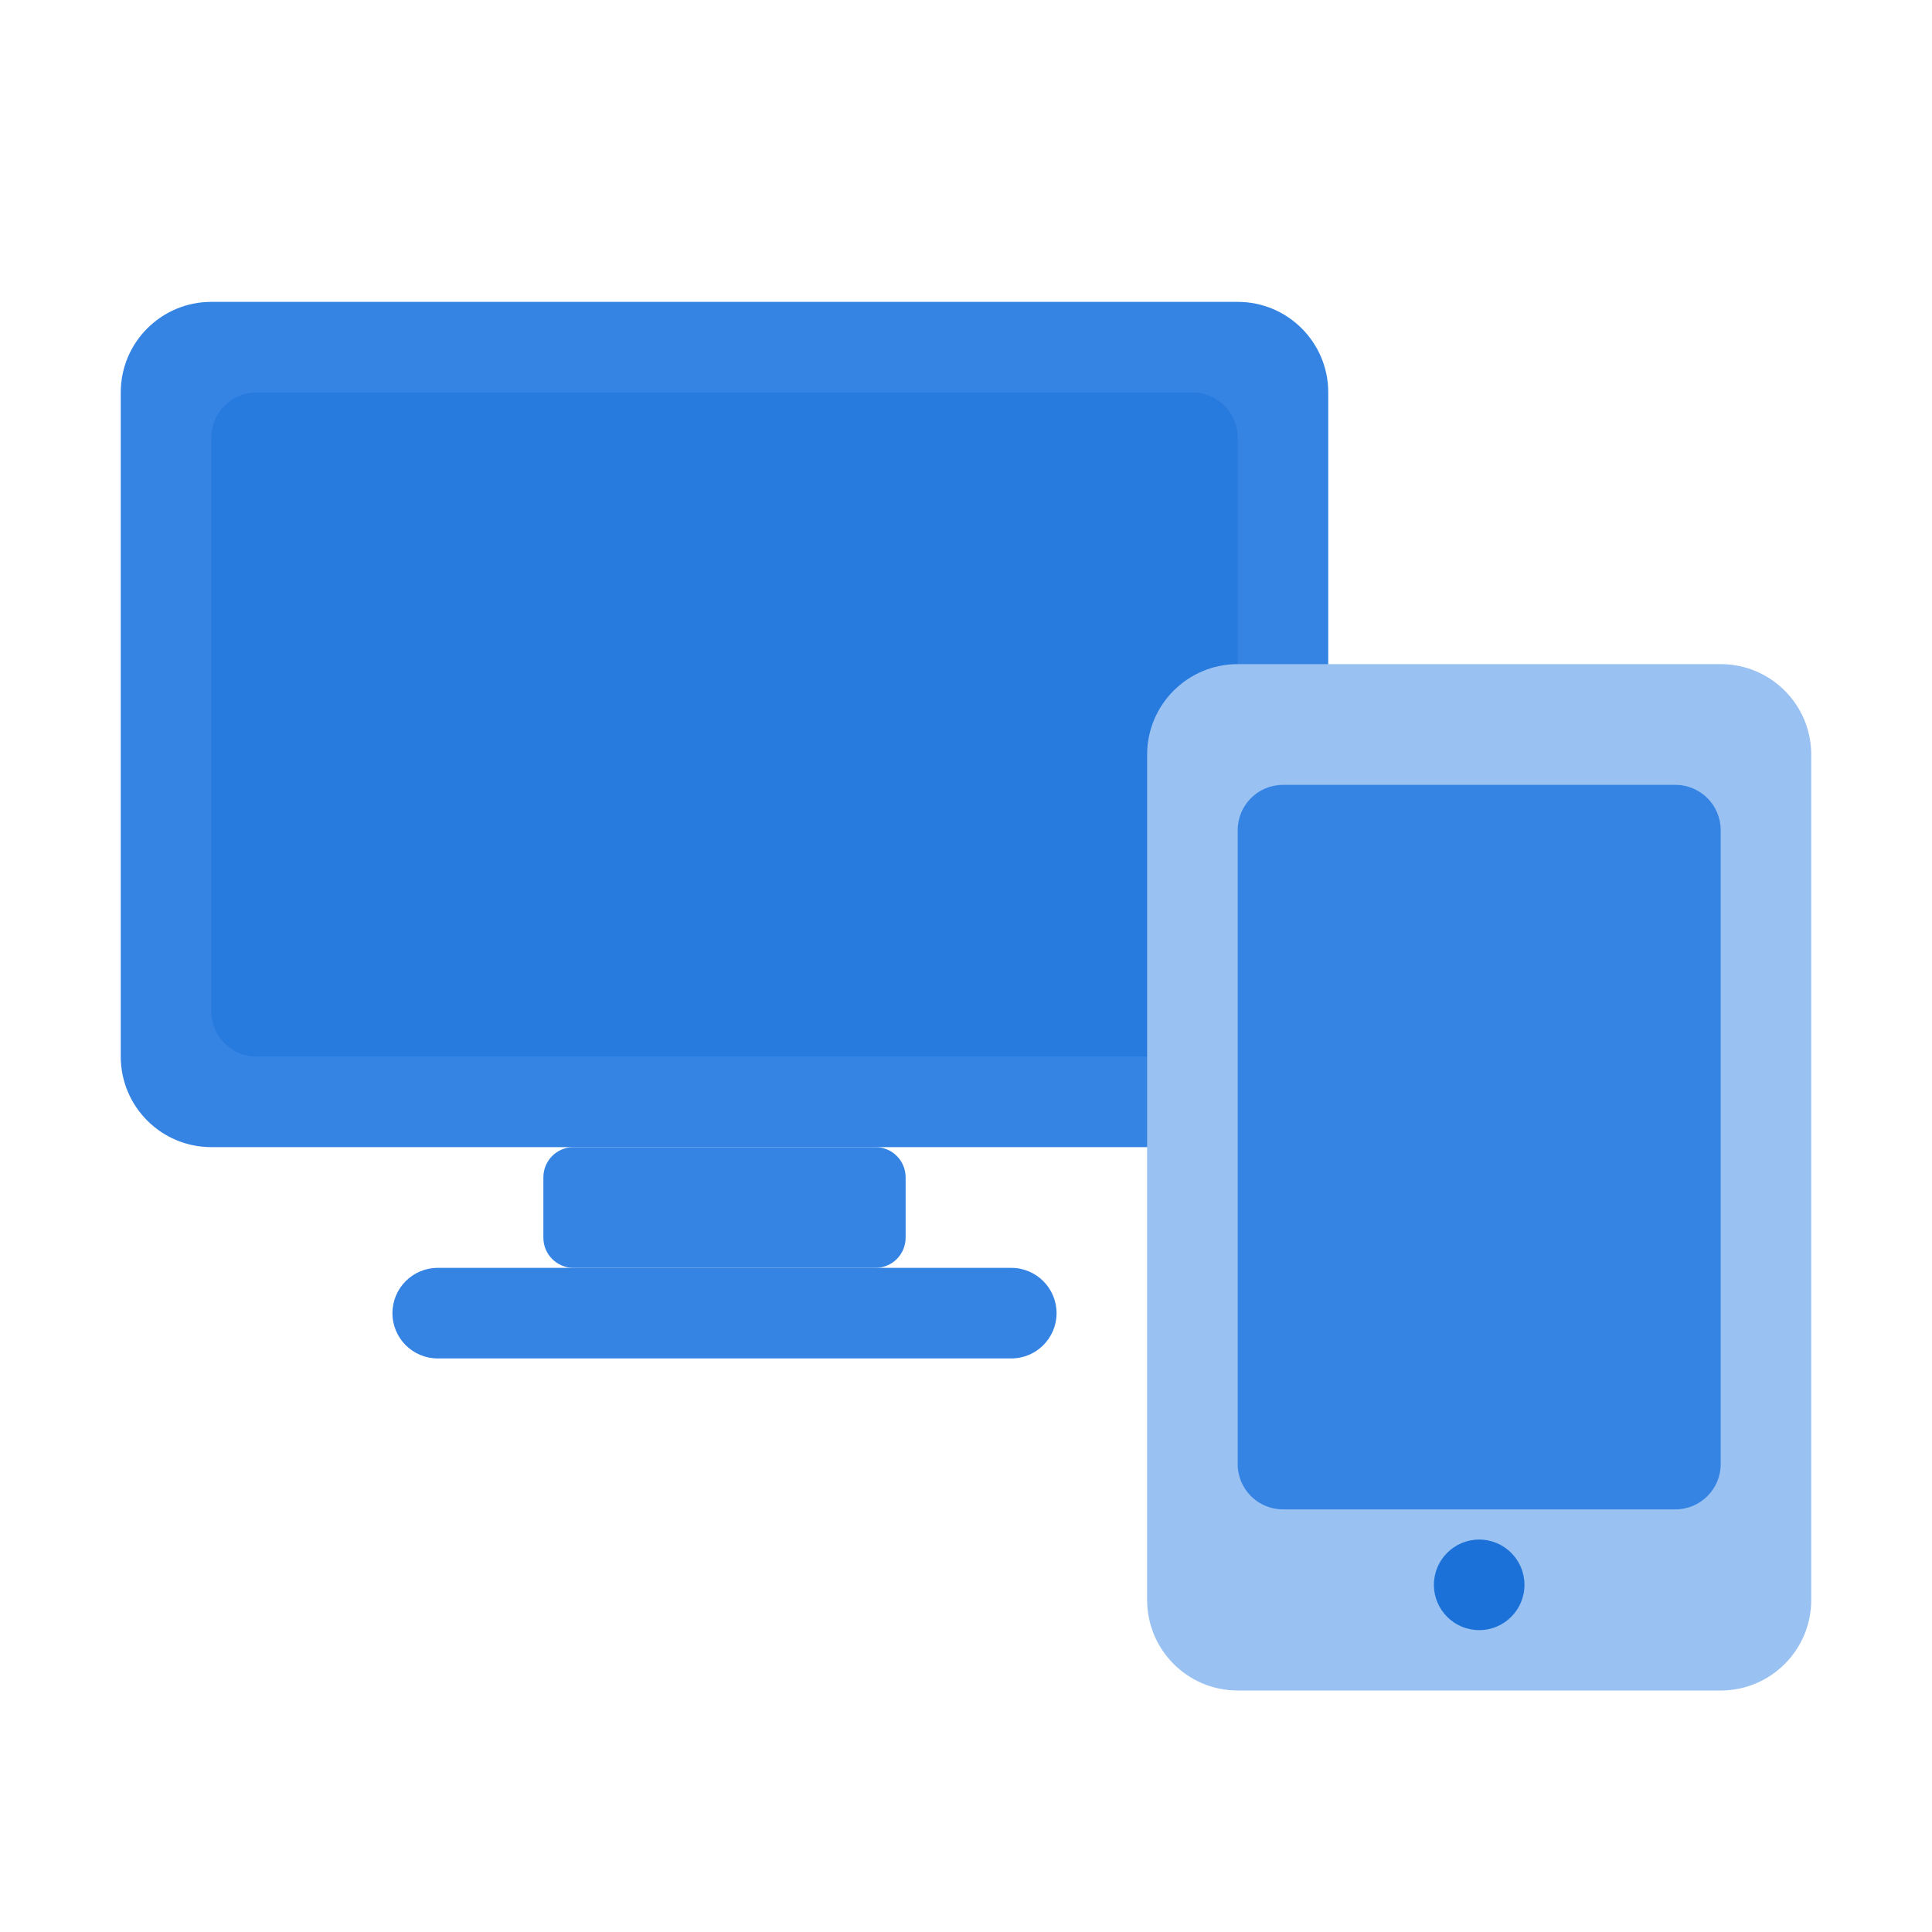
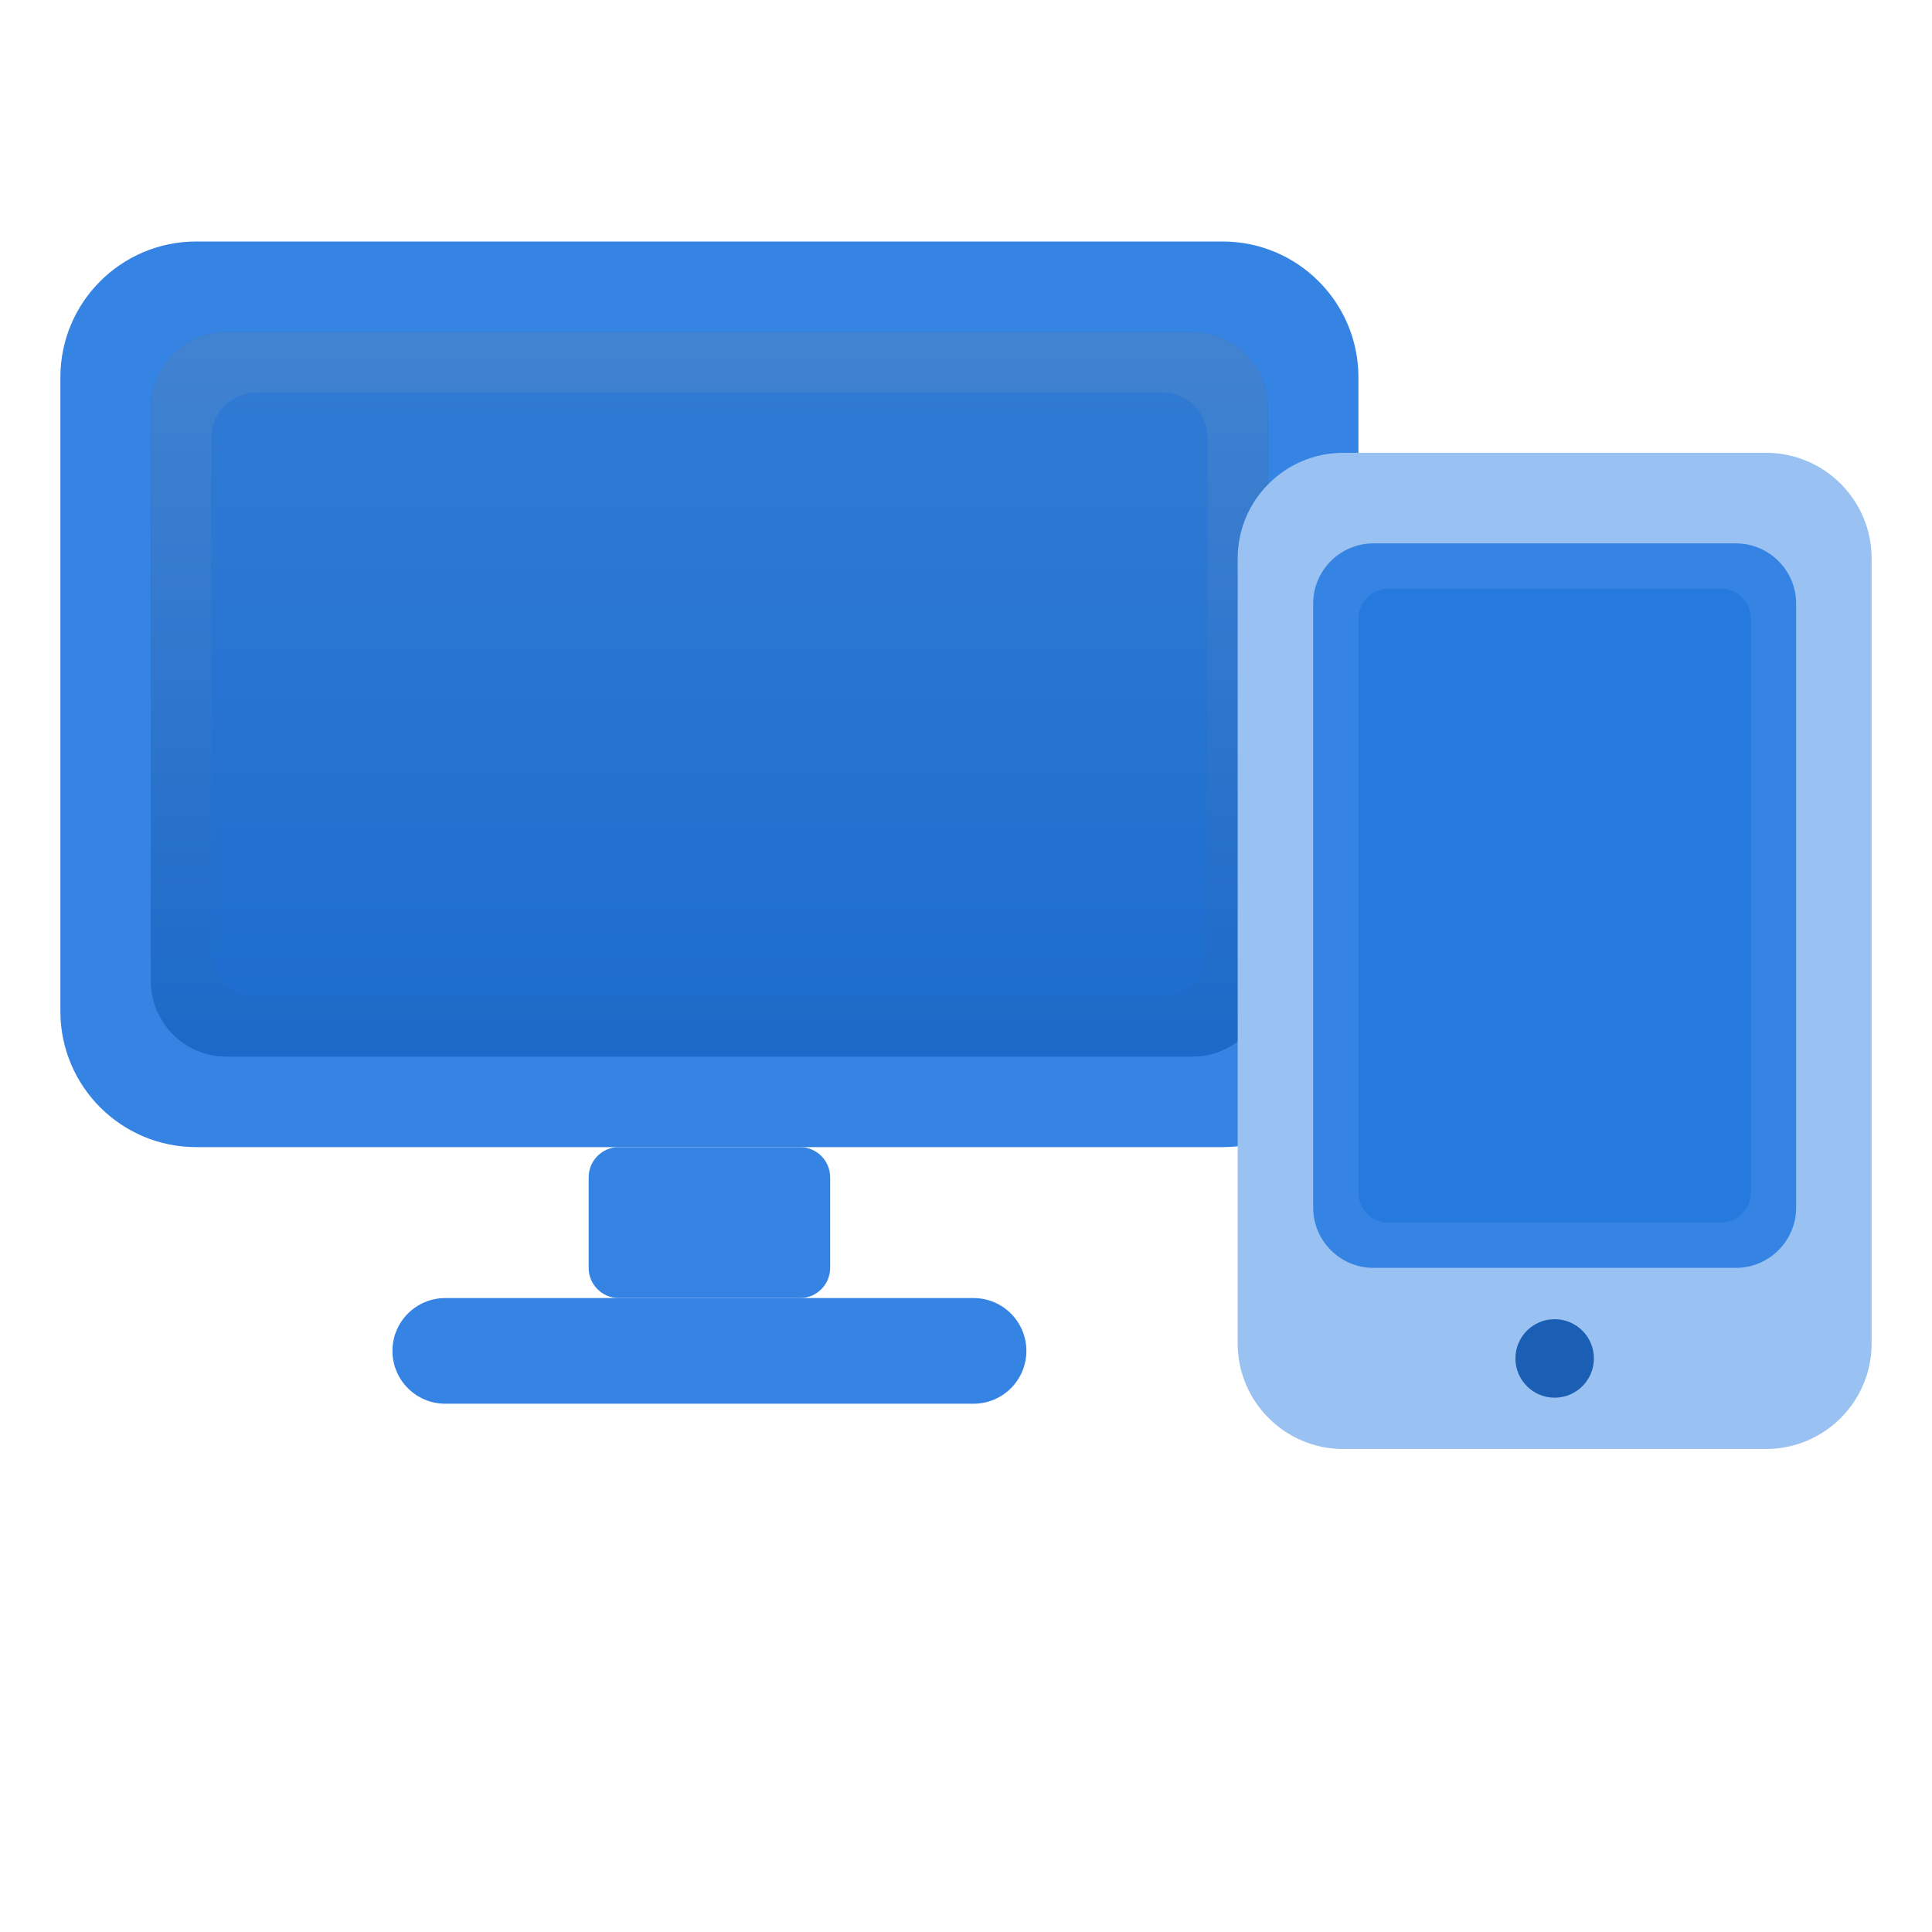
<svg xmlns="http://www.w3.org/2000/svg" width="128" height="128" viewBox="0 0 128 128">
-   <rect x="8" y="20" width="80" height="56" rx="6" fill="#3584e4" />
-   <rect x="14" y="26" width="68" height="44" rx="3" fill="#1c71d8" opacity="0.55" />
-   <rect x="36" y="76" width="24" height="8" rx="2" fill="#3584e4" />
-   <rect x="26" y="84" width="44" height="6" rx="3" fill="#3584e4" />
-   <rect x="76" y="44" width="44" height="68" rx="6" fill="#99c1f1" />
-   <rect x="82" y="52" width="32" height="48" rx="3" fill="#3584e4" />
-   <circle cx="98" cy="105" r="3" fill="#1c71d8" />
+   <defs>
+     <linearGradient id="screen" x1="0" y1="0" x2="0" y2="1">
+       <stop offset="0" stop-color="#62a0ea" />
+       <stop offset="1" stop-color="#1c71d8" />
+     </linearGradient>
+   </defs>
+   <rect x="4" y="16" width="86" height="60" rx="9" fill="#3584e4" />
+   <rect x="10" y="22" width="74" height="48" rx="5" fill="#1a5fb4" />
+   <rect x="10" y="22" width="74" height="48" rx="5" fill="url(#screen)" opacity="0.55" />
+   <rect x="14" y="26" width="66" height="40" rx="3" fill="#1c71d8" opacity="0.45" />
+   <rect x="39" y="76" width="16" height="10" rx="2" fill="#3584e4" />
+   <rect x="26" y="86" width="42" height="7" rx="3.5" fill="#3584e4" />
+   <rect x="82" y="30" width="42" height="66" rx="7" fill="#99c1f1" />
+   <rect x="87" y="36" width="32" height="48" rx="4" fill="#3584e4" />
+   <rect x="90" y="39" width="26" height="42" rx="2" fill="#1c71d8" opacity="0.6" />
+   <circle cx="103" cy="90" r="2.6" fill="#1a5fb4" />
</svg>
